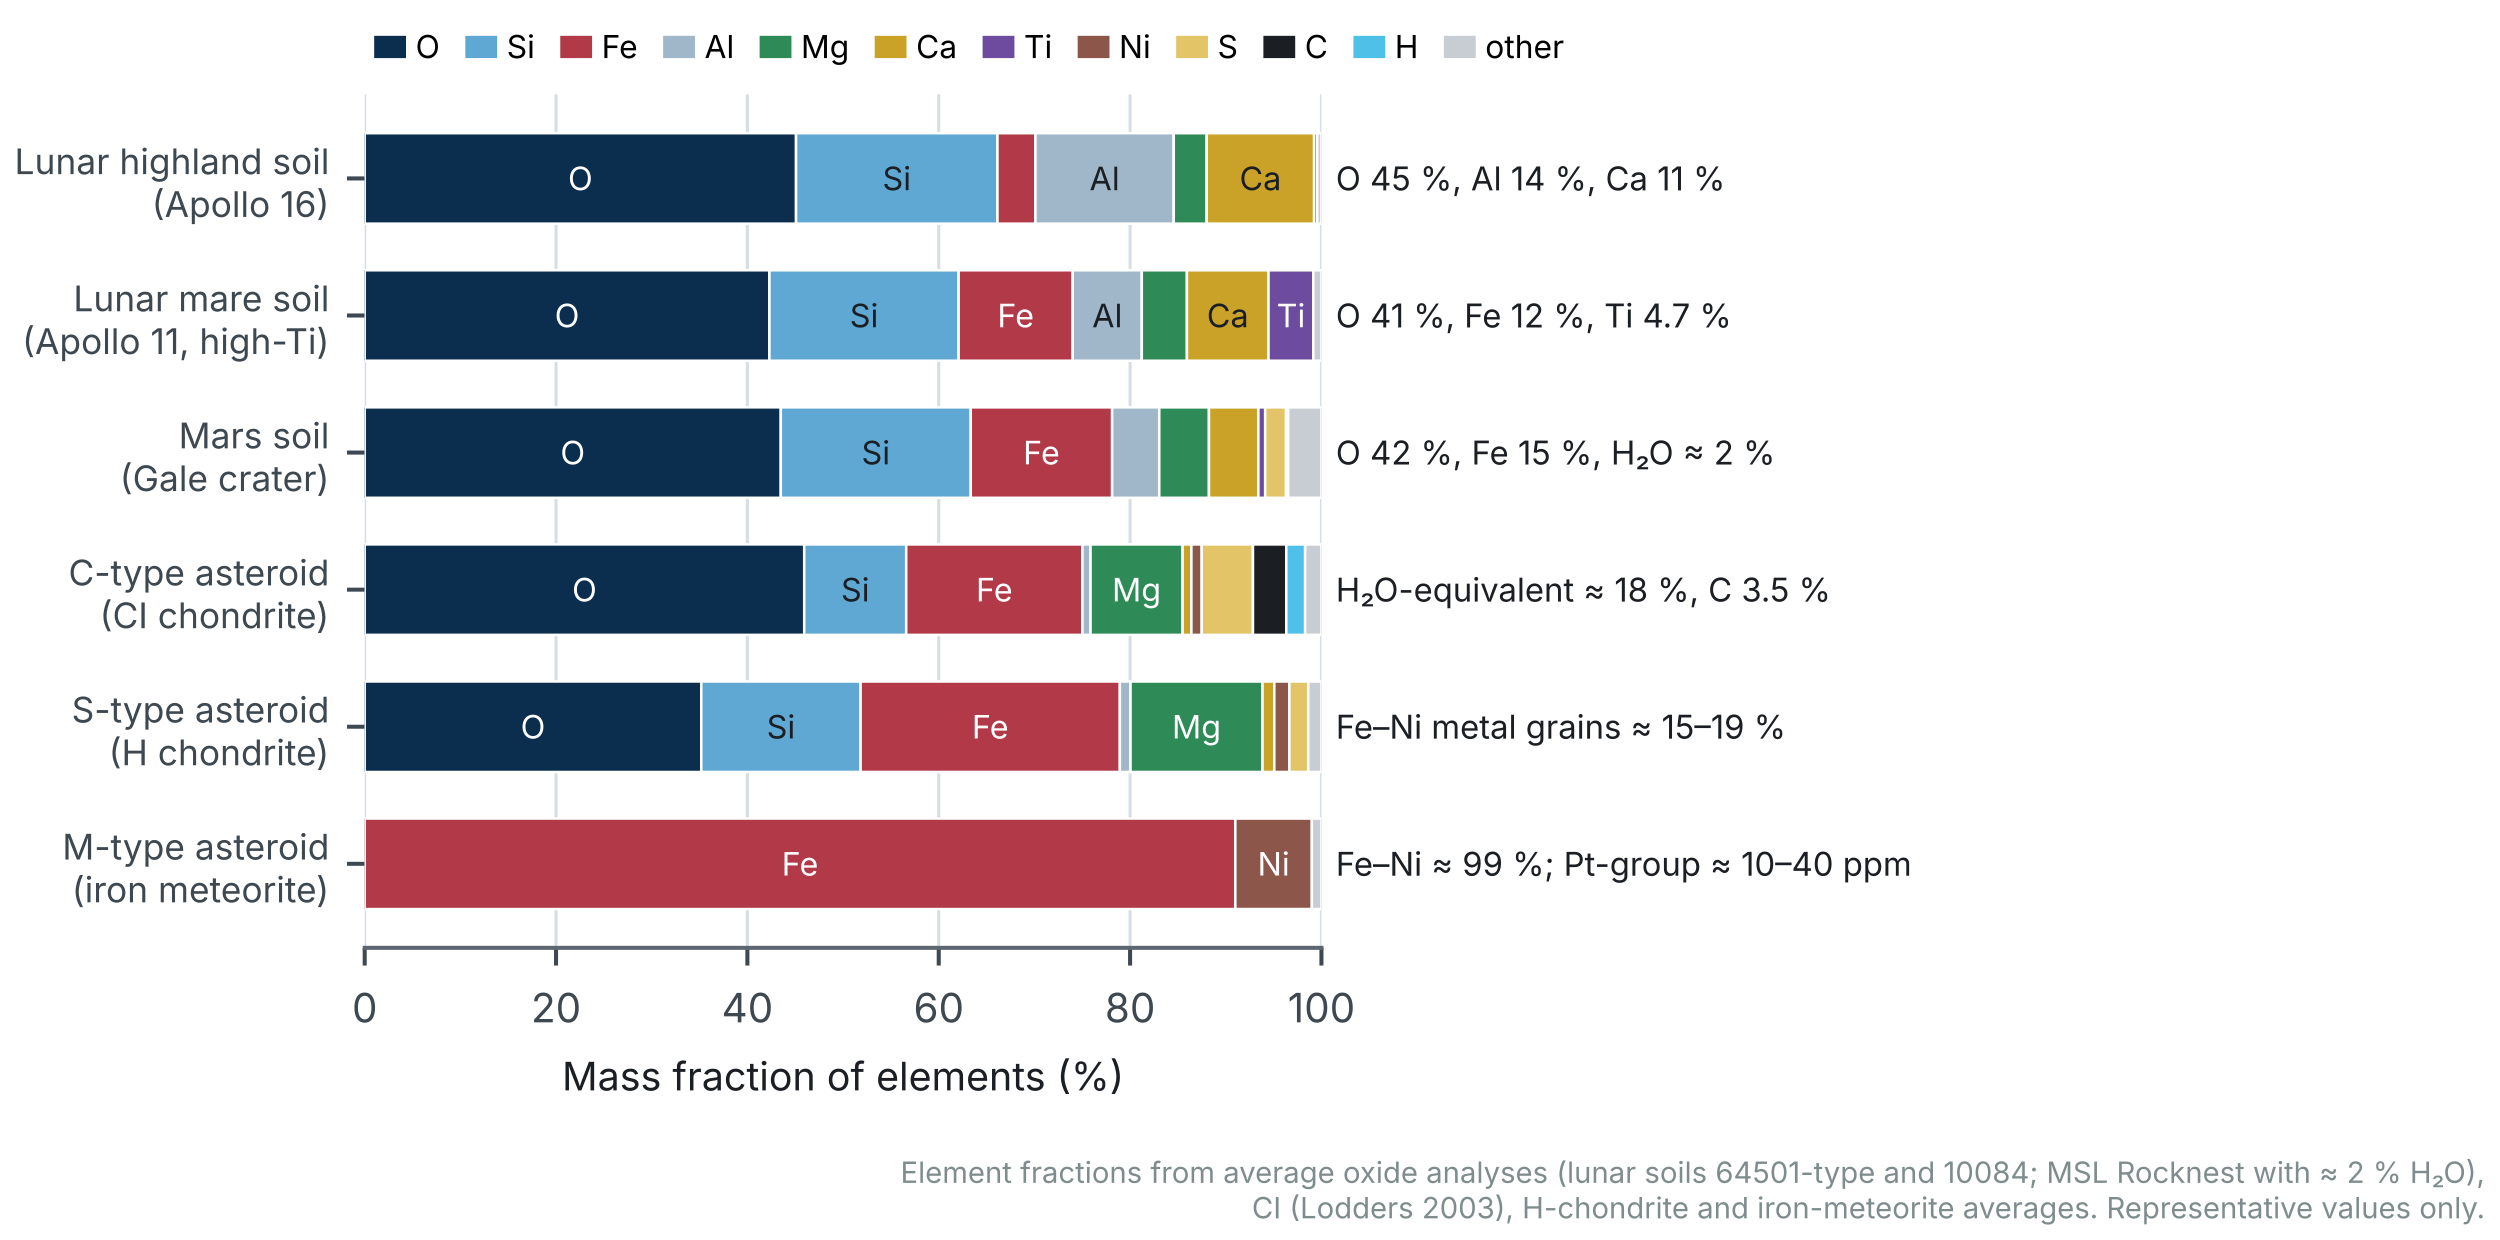
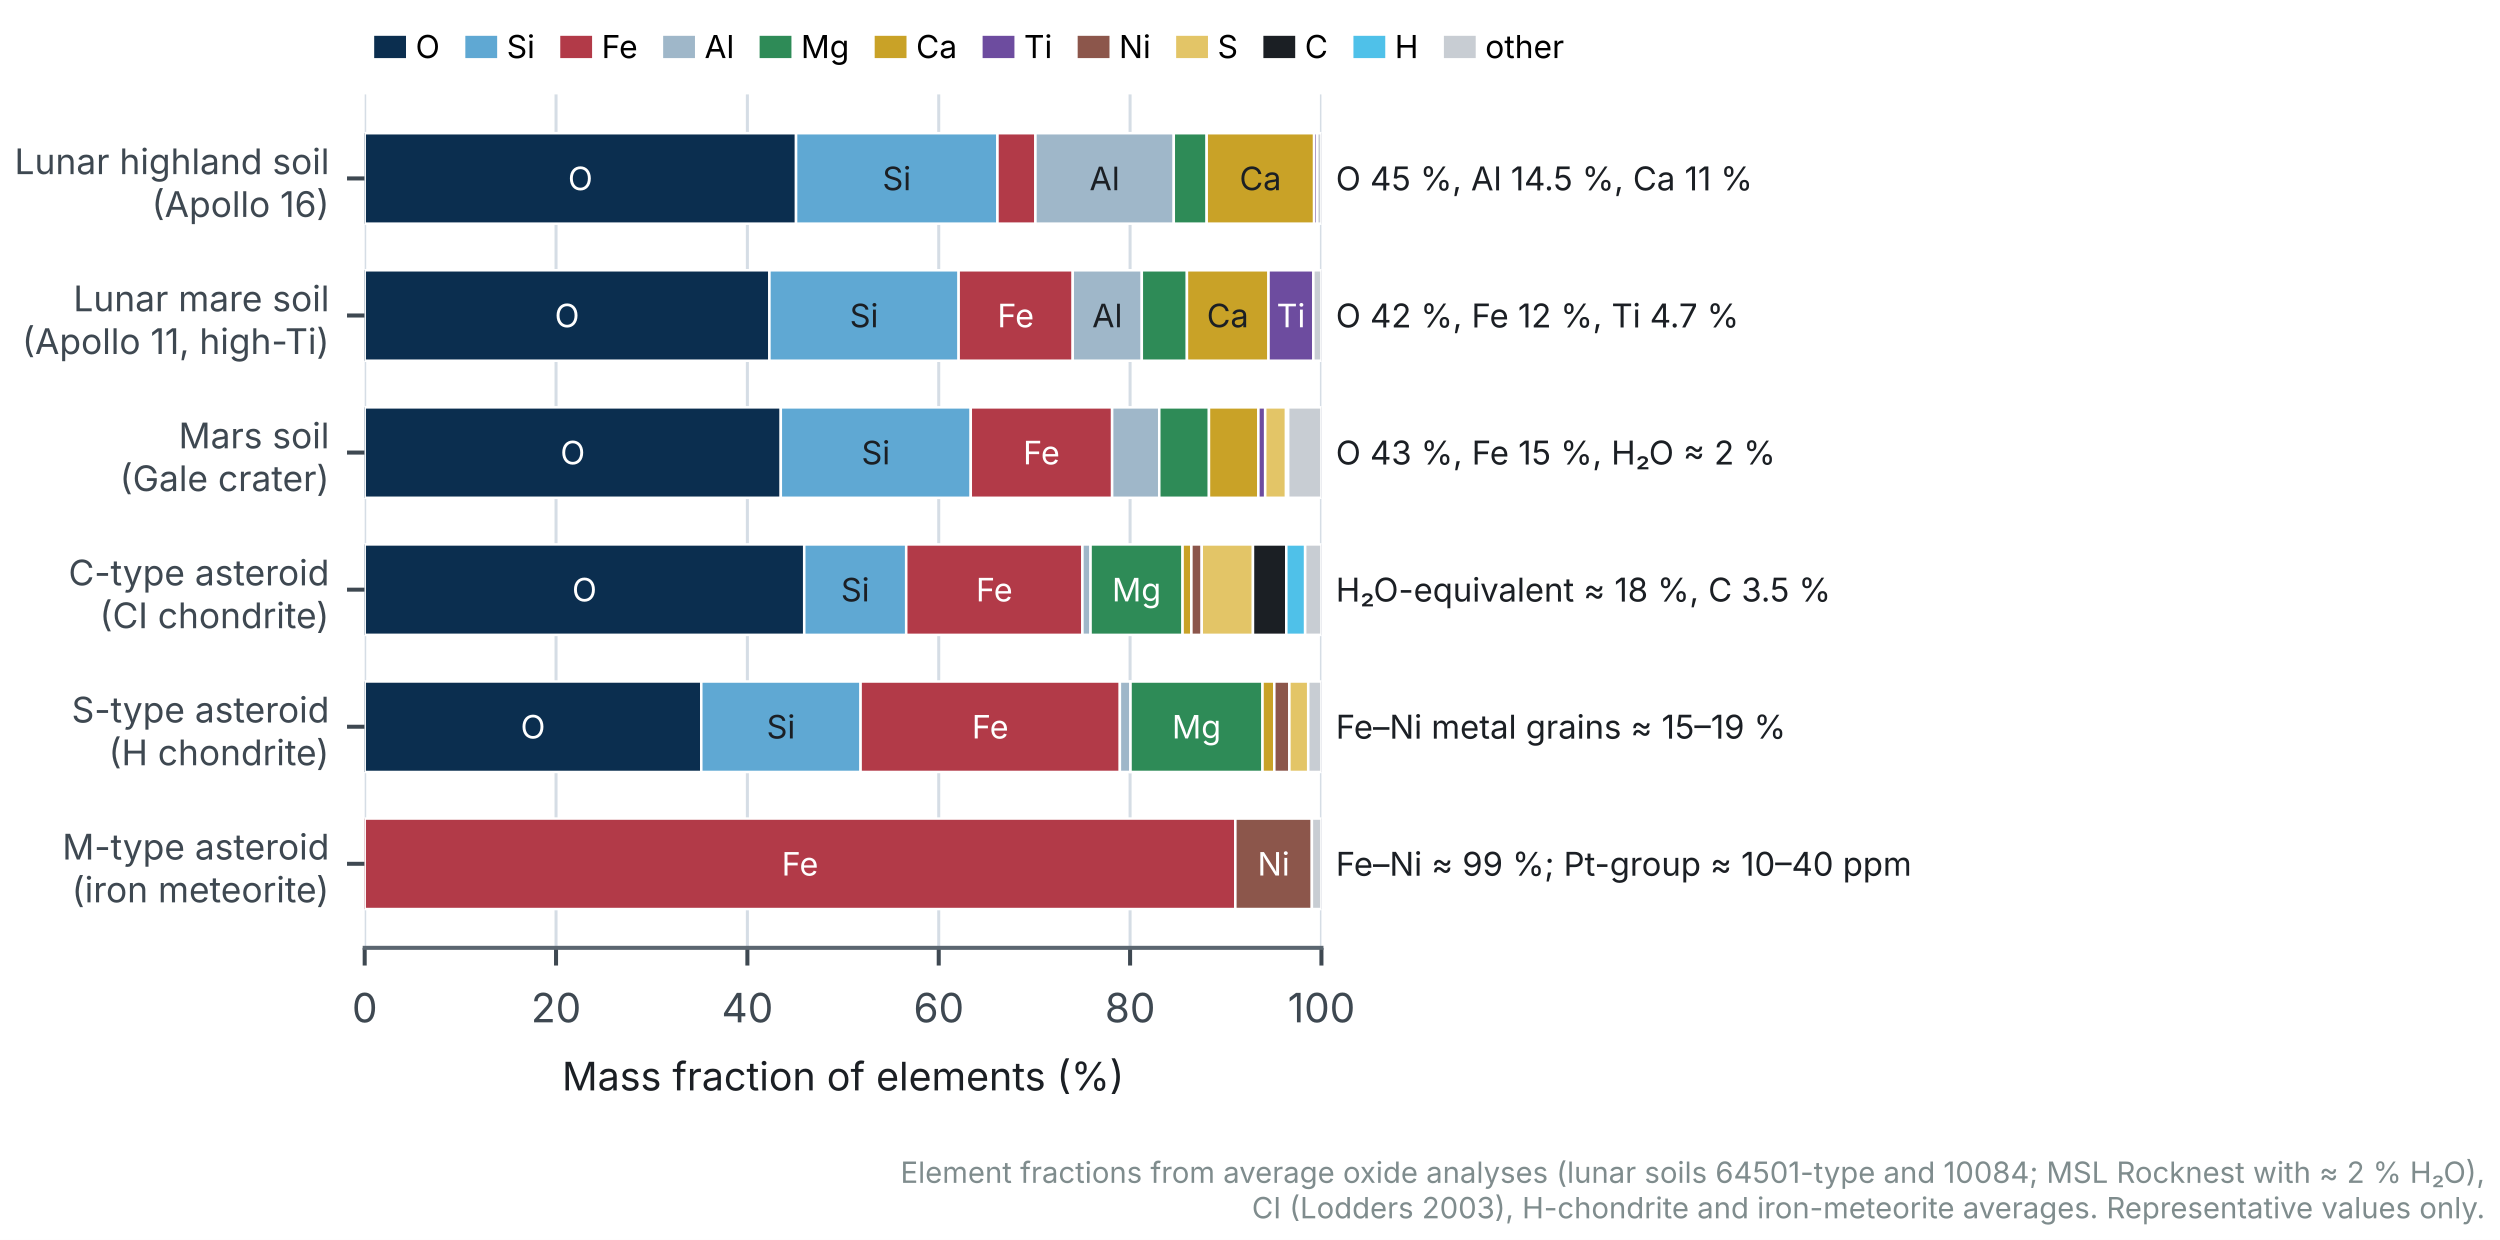
<svg xmlns="http://www.w3.org/2000/svg" xmlns:xlink="http://www.w3.org/1999/xlink" width="495.03pt" height="245.52pt" viewBox="0 0 495.03 245.52" version="1.1">
  <defs>
    <style type="text/css">*{stroke-linejoin: round; stroke-linecap: butt}</style>
  </defs>
  <g id="figure_1">
    <g id="patch_1">
      <path d="M 0 245.52  L 495.03 245.52  L 495.03 0  L 0 0  z " style="fill: #ffffff" />
    </g>
    <g id="axes_1">
      <g id="patch_2">
        <path d="M 72.213 187.683  L 261.659 187.683  L 261.659 18.693  L 72.213 18.693  z " style="fill: #ffffff" />
      </g>
      <g id="matplotlib.axis_1">
        <g id="xtick_1">
          <g id="line2d_1">
-             <path d="M 72.213 187.683  L 72.213 18.693  " clip-path="url(#pcf72053be1)" style="fill: none; stroke: #d5dde5; stroke-width: 0.6; stroke-linecap: square" />
+             <path d="M 72.213 187.683  L 72.213 18.693  " clip-path="url(#p9f24361850)" style="fill: none; stroke: #d5dde5; stroke-width: 0.6; stroke-linecap: square" />
          </g>
          <g id="line2d_2">
            <defs>
-               <path id="m7f72cbb8fa" d="M 0 0  L 0 3.5  " style="stroke: #3e4851; stroke-width: 0.8" />
+               <path id="m353ba9fbeb" d="M 0 0  L 0 3.5  " style="stroke: #3e4851; stroke-width: 0.8" />
            </defs>
            <g>
-               <use xlink:href="#m7f72cbb8fa" x="72.213" y="187.683" style="fill: #3e4851; stroke: #3e4851; stroke-width: 0.8" />
+               <use xlink:href="#m353ba9fbeb" x="72.213" y="187.683" style="fill: #3e4851; stroke: #3e4851; stroke-width: 0.8" />
            </g>
          </g>
          <g id="text_1">
            <text style="font-size: 8px; font-family: 'Inter'; text-anchor: middle; fill: #3e4851" x="72.213" y="202.433" transform="rotate(-0 72.21281 202.4326)">0</text>
          </g>
        </g>
        <g id="xtick_2">
          <g id="line2d_3">
-             <path d="M 110.102 187.683  L 110.102 18.693  " clip-path="url(#pcf72053be1)" style="fill: none; stroke: #d5dde5; stroke-width: 0.6; stroke-linecap: square" />
+             <path d="M 110.102 187.683  L 110.102 18.693  " clip-path="url(#p9f24361850)" style="fill: none; stroke: #d5dde5; stroke-width: 0.6; stroke-linecap: square" />
          </g>
          <g id="line2d_4">
            <g>
-               <use xlink:href="#m7f72cbb8fa" x="110.102" y="187.683" style="fill: #3e4851; stroke: #3e4851; stroke-width: 0.8" />
+               <use xlink:href="#m353ba9fbeb" x="110.102" y="187.683" style="fill: #3e4851; stroke: #3e4851; stroke-width: 0.8" />
            </g>
          </g>
          <g id="text_2">
            <text style="font-size: 8px; font-family: 'Inter'; text-anchor: middle; fill: #3e4851" x="110.102" y="202.433" transform="rotate(-0 110.102 202.4326)">20</text>
          </g>
        </g>
        <g id="xtick_3">
          <g id="line2d_5">
-             <path d="M 147.991 187.683  L 147.991 18.693  " clip-path="url(#pcf72053be1)" style="fill: none; stroke: #d5dde5; stroke-width: 0.6; stroke-linecap: square" />
+             <path d="M 147.991 187.683  L 147.991 18.693  " clip-path="url(#p9f24361850)" style="fill: none; stroke: #d5dde5; stroke-width: 0.6; stroke-linecap: square" />
          </g>
          <g id="line2d_6">
            <g>
-               <use xlink:href="#m7f72cbb8fa" x="147.991" y="187.683" style="fill: #3e4851; stroke: #3e4851; stroke-width: 0.8" />
+               <use xlink:href="#m353ba9fbeb" x="147.991" y="187.683" style="fill: #3e4851; stroke: #3e4851; stroke-width: 0.8" />
            </g>
          </g>
          <g id="text_3">
            <text style="font-size: 8px; font-family: 'Inter'; text-anchor: middle; fill: #3e4851" x="147.991" y="202.433" transform="rotate(-0 147.9912 202.4326)">40</text>
          </g>
        </g>
        <g id="xtick_4">
          <g id="line2d_7">
-             <path d="M 185.88 187.683  L 185.88 18.693  " clip-path="url(#pcf72053be1)" style="fill: none; stroke: #d5dde5; stroke-width: 0.6; stroke-linecap: square" />
+             <path d="M 185.88 187.683  L 185.88 18.693  " clip-path="url(#p9f24361850)" style="fill: none; stroke: #d5dde5; stroke-width: 0.6; stroke-linecap: square" />
          </g>
          <g id="line2d_8">
            <g>
-               <use xlink:href="#m7f72cbb8fa" x="185.88" y="187.683" style="fill: #3e4851; stroke: #3e4851; stroke-width: 0.8" />
+               <use xlink:href="#m353ba9fbeb" x="185.88" y="187.683" style="fill: #3e4851; stroke: #3e4851; stroke-width: 0.8" />
            </g>
          </g>
          <g id="text_4">
            <text style="font-size: 8px; font-family: 'Inter'; text-anchor: middle; fill: #3e4851" x="185.88" y="202.433" transform="rotate(-0 185.8804 202.4326)">60</text>
          </g>
        </g>
        <g id="xtick_5">
          <g id="line2d_9">
-             <path d="M 223.77 187.683  L 223.77 18.693  " clip-path="url(#pcf72053be1)" style="fill: none; stroke: #d5dde5; stroke-width: 0.6; stroke-linecap: square" />
+             <path d="M 223.77 187.683  L 223.77 18.693  " clip-path="url(#p9f24361850)" style="fill: none; stroke: #d5dde5; stroke-width: 0.6; stroke-linecap: square" />
          </g>
          <g id="line2d_10">
            <g>
-               <use xlink:href="#m7f72cbb8fa" x="223.77" y="187.683" style="fill: #3e4851; stroke: #3e4851; stroke-width: 0.8" />
+               <use xlink:href="#m353ba9fbeb" x="223.77" y="187.683" style="fill: #3e4851; stroke: #3e4851; stroke-width: 0.8" />
            </g>
          </g>
          <g id="text_5">
            <text style="font-size: 8px; font-family: 'Inter'; text-anchor: middle; fill: #3e4851" x="223.77" y="202.433" transform="rotate(-0 223.7696 202.4326)">80</text>
          </g>
        </g>
        <g id="xtick_6">
          <g id="line2d_11">
-             <path d="M 261.659 187.683  L 261.659 18.693  " clip-path="url(#pcf72053be1)" style="fill: none; stroke: #d5dde5; stroke-width: 0.6; stroke-linecap: square" />
+             <path d="M 261.659 187.683  L 261.659 18.693  " clip-path="url(#p9f24361850)" style="fill: none; stroke: #d5dde5; stroke-width: 0.6; stroke-linecap: square" />
          </g>
          <g id="line2d_12">
            <g>
-               <use xlink:href="#m7f72cbb8fa" x="261.659" y="187.683" style="fill: #3e4851; stroke: #3e4851; stroke-width: 0.8" />
+               <use xlink:href="#m353ba9fbeb" x="261.659" y="187.683" style="fill: #3e4851; stroke: #3e4851; stroke-width: 0.8" />
            </g>
          </g>
          <g id="text_6">
            <text style="font-size: 8px; font-family: 'Inter'; text-anchor: middle; fill: #3e4851" x="261.659" y="202.433" transform="rotate(-0 261.6588 202.4326)">100</text>
          </g>
        </g>
        <g id="text_7">
          <text style="font-size: 7.8px; font-family: 'Inter'; text-anchor: middle; fill: #1b1f24" x="166.936" y="215.919" transform="rotate(-0 166.9358 215.9186)">Mass fraction of elements (%)</text>
        </g>
      </g>
      <g id="matplotlib.axis_2">
        <g id="ytick_1">
          <g id="line2d_13">
            <defs>
-               <path id="m2a0a746829" d="M 0 0  L -3.5 0  " style="stroke: #3e4851; stroke-width: 0.8" />
+               <path id="md9020b57e5" d="M 0 0  L -3.5 0  " style="stroke: #3e4851; stroke-width: 0.8" />
            </defs>
            <g>
-               <use xlink:href="#m2a0a746829" x="72.213" y="35.331" style="fill: #3e4851; stroke: #3e4851; stroke-width: 0.8" />
+               <use xlink:href="#md9020b57e5" x="72.213" y="35.331" style="fill: #3e4851; stroke: #3e4851; stroke-width: 0.8" />
            </g>
          </g>
          <g id="text_8">
            <text style="font-size: 7px; font-family: 'Inter'; fill: #3e4851" transform="translate(2.88 34.48693)">Lunar highland soil</text>
            <text style="font-size: 7px; font-family: 'Inter'; fill: #3e4851" transform="translate(30.04766 42.95666)">(Apollo 16)</text>
          </g>
        </g>
        <g id="ytick_2">
          <g id="line2d_14">
            <g>
-               <use xlink:href="#m2a0a746829" x="72.213" y="62.474" style="fill: #3e4851; stroke: #3e4851; stroke-width: 0.8" />
+               <use xlink:href="#md9020b57e5" x="72.213" y="62.474" style="fill: #3e4851; stroke: #3e4851; stroke-width: 0.8" />
            </g>
          </g>
          <g id="text_9">
            <text style="font-size: 7px; font-family: 'Inter'; fill: #3e4851" transform="translate(14.53172 61.62954)">Lunar mare soil</text>
            <text style="font-size: 7px; font-family: 'Inter'; fill: #3e4851" transform="translate(4.372969 70.09927)">(Apollo 11, high-Ti)</text>
          </g>
        </g>
        <g id="ytick_3">
          <g id="line2d_15">
            <g>
-               <use xlink:href="#m2a0a746829" x="72.213" y="89.616" style="fill: #3e4851; stroke: #3e4851; stroke-width: 0.8" />
+               <use xlink:href="#md9020b57e5" x="72.213" y="89.616" style="fill: #3e4851; stroke: #3e4851; stroke-width: 0.8" />
            </g>
          </g>
          <g id="text_10">
            <text style="font-size: 7px; font-family: 'Inter'; fill: #3e4851" transform="translate(35.3775 88.77214)">Mars soil</text>
            <text style="font-size: 7px; font-family: 'Inter'; fill: #3e4851" transform="translate(23.70609 97.24187)">(Gale crater)</text>
          </g>
        </g>
        <g id="ytick_4">
          <g id="line2d_16">
            <g>
-               <use xlink:href="#m2a0a746829" x="72.213" y="116.759" style="fill: #3e4851; stroke: #3e4851; stroke-width: 0.8" />
+               <use xlink:href="#md9020b57e5" x="72.213" y="116.759" style="fill: #3e4851; stroke: #3e4851; stroke-width: 0.8" />
            </g>
          </g>
          <g id="text_11">
            <text style="font-size: 7px; font-family: 'Inter'; fill: #3e4851" transform="translate(13.555 115.9147)">C-type asteroid</text>
            <text style="font-size: 7px; font-family: 'Inter'; fill: #3e4851" transform="translate(19.72375 124.3845)">(CI chondrite)</text>
          </g>
        </g>
        <g id="ytick_5">
          <g id="line2d_17">
            <g>
-               <use xlink:href="#m2a0a746829" x="72.213" y="143.902" style="fill: #3e4851; stroke: #3e4851; stroke-width: 0.8" />
+               <use xlink:href="#md9020b57e5" x="72.213" y="143.902" style="fill: #3e4851; stroke: #3e4851; stroke-width: 0.8" />
            </g>
          </g>
          <g id="text_12">
            <text style="font-size: 7px; font-family: 'Inter'; fill: #3e4851" transform="translate(14.17734 143.0574)">S-type asteroid</text>
            <text style="font-size: 7px; font-family: 'Inter'; fill: #3e4851" transform="translate(21.51531 151.5271)">(H chondrite)</text>
          </g>
        </g>
        <g id="ytick_6">
          <g id="line2d_18">
            <g>
-               <use xlink:href="#m2a0a746829" x="72.213" y="171.044" style="fill: #3e4851; stroke: #3e4851; stroke-width: 0.8" />
+               <use xlink:href="#md9020b57e5" x="72.213" y="171.044" style="fill: #3e4851; stroke: #3e4851; stroke-width: 0.8" />
            </g>
          </g>
          <g id="text_13">
            <text style="font-size: 7px; font-family: 'Inter'; fill: #3e4851" transform="translate(12.34531 170.2)">M-type asteroid</text>
            <text style="font-size: 7px; font-family: 'Inter'; fill: #3e4851" transform="translate(14.21344 178.6697)">(iron meteorite)</text>
          </g>
        </g>
      </g>
      <g id="patch_3">
-         <path d="M 72.213 26.374  L 157.627 26.374  L 157.627 44.288  L 72.213 44.288  z " clip-path="url(#pcf72053be1)" style="fill: #0b2e4f; stroke: #ffffff; stroke-width: 0.5; stroke-linejoin: miter" />
+         <path d="M 72.213 26.374  L 157.627 26.374  L 157.627 44.288  L 72.213 44.288  z " clip-path="url(#p9f24361850)" style="fill: #0b2e4f; stroke: #ffffff; stroke-width: 0.5; stroke-linejoin: miter" />
      </g>
      <g id="patch_4">
-         <path d="M 157.627 26.374  L 197.509 26.374  L 197.509 44.288  L 157.627 44.288  z " clip-path="url(#pcf72053be1)" style="fill: #5fa8d3; stroke: #ffffff; stroke-width: 0.5; stroke-linejoin: miter" />
+         <path d="M 157.627 26.374  L 197.509 26.374  L 197.509 44.288  L 157.627 44.288  z " clip-path="url(#p9f24361850)" style="fill: #5fa8d3; stroke: #ffffff; stroke-width: 0.5; stroke-linejoin: miter" />
      </g>
      <g id="patch_5">
-         <path d="M 197.509 26.374  L 205.025 26.374  L 205.025 44.288  L 197.509 44.288  z " clip-path="url(#pcf72053be1)" style="fill: #b23a48; stroke: #ffffff; stroke-width: 0.5; stroke-linejoin: miter" />
+         <path d="M 197.509 26.374  L 205.025 26.374  L 205.025 44.288  L 197.509 44.288  z " clip-path="url(#p9f24361850)" style="fill: #b23a48; stroke: #ffffff; stroke-width: 0.5; stroke-linejoin: miter" />
      </g>
      <g id="patch_6">
-         <path d="M 205.025 26.374  L 232.42 26.374  L 232.42 44.288  L 205.025 44.288  z " clip-path="url(#pcf72053be1)" style="fill: #9fb7c9; stroke: #ffffff; stroke-width: 0.5; stroke-linejoin: miter" />
+         <path d="M 205.025 26.374  L 232.42 26.374  L 232.42 44.288  L 205.025 44.288  z " clip-path="url(#p9f24361850)" style="fill: #9fb7c9; stroke: #ffffff; stroke-width: 0.5; stroke-linejoin: miter" />
      </g>
      <g id="patch_7">
-         <path d="M 232.42 26.374  L 238.937 26.374  L 238.937 44.288  L 232.42 44.288  z " clip-path="url(#pcf72053be1)" style="fill: #2e8b57; stroke: #ffffff; stroke-width: 0.5; stroke-linejoin: miter" />
+         <path d="M 232.42 26.374  L 238.937 26.374  L 238.937 44.288  L 232.42 44.288  z " clip-path="url(#p9f24361850)" style="fill: #2e8b57; stroke: #ffffff; stroke-width: 0.5; stroke-linejoin: miter" />
      </g>
      <g id="patch_8">
-         <path d="M 238.937 26.374  L 260.211 26.374  L 260.211 44.288  L 238.937 44.288  z " clip-path="url(#pcf72053be1)" style="fill: #c9a227; stroke: #ffffff; stroke-width: 0.5; stroke-linejoin: miter" />
+         <path d="M 238.937 26.374  L 260.211 26.374  L 260.211 44.288  L 238.937 44.288  z " clip-path="url(#p9f24361850)" style="fill: #c9a227; stroke: #ffffff; stroke-width: 0.5; stroke-linejoin: miter" />
      </g>
      <g id="patch_9">
-         <path d="M 260.211 26.374  L 260.825 26.374  L 260.825 44.288  L 260.211 44.288  z " clip-path="url(#pcf72053be1)" style="fill: #6d4c9f; stroke: #ffffff; stroke-width: 0.5; stroke-linejoin: miter" />
+         <path d="M 260.211 26.374  L 260.825 26.374  L 260.825 44.288  L 260.211 44.288  z " clip-path="url(#p9f24361850)" style="fill: #6d4c9f; stroke: #ffffff; stroke-width: 0.5; stroke-linejoin: miter" />
      </g>
      <g id="patch_10">
-         <path d="M 260.825 26.374  L 261.659 26.374  L 261.659 44.288  L 260.825 44.288  z " clip-path="url(#pcf72053be1)" style="fill: #c8cdd3; stroke: #ffffff; stroke-width: 0.5; stroke-linejoin: miter" />
+         <path d="M 260.825 26.374  L 261.659 26.374  L 261.659 44.288  L 260.825 44.288  z " clip-path="url(#p9f24361850)" style="fill: #c8cdd3; stroke: #ffffff; stroke-width: 0.5; stroke-linejoin: miter" />
      </g>
      <g id="patch_11">
-         <path d="M 72.213 53.517  L 152.352 53.517  L 152.352 71.431  L 72.213 71.431  z " clip-path="url(#pcf72053be1)" style="fill: #0b2e4f; stroke: #ffffff; stroke-width: 0.5; stroke-linejoin: miter" />
+         <path d="M 72.213 53.517  L 152.352 53.517  L 152.352 71.431  L 72.213 71.431  z " clip-path="url(#p9f24361850)" style="fill: #0b2e4f; stroke: #ffffff; stroke-width: 0.5; stroke-linejoin: miter" />
      </g>
      <g id="patch_12">
-         <path d="M 152.352 53.517  L 189.824 53.517  L 189.824 71.431  L 152.352 71.431  z " clip-path="url(#pcf72053be1)" style="fill: #5fa8d3; stroke: #ffffff; stroke-width: 0.5; stroke-linejoin: miter" />
+         <path d="M 152.352 53.517  L 189.824 53.517  L 189.824 71.431  L 152.352 71.431  z " clip-path="url(#p9f24361850)" style="fill: #5fa8d3; stroke: #ffffff; stroke-width: 0.5; stroke-linejoin: miter" />
      </g>
      <g id="patch_13">
-         <path d="M 189.824 53.517  L 212.415 53.517  L 212.415 71.431  L 189.824 71.431  z " clip-path="url(#pcf72053be1)" style="fill: #b23a48; stroke: #ffffff; stroke-width: 0.5; stroke-linejoin: miter" />
+         <path d="M 189.824 53.517  L 212.415 53.517  L 212.415 71.431  L 189.824 71.431  z " clip-path="url(#p9f24361850)" style="fill: #b23a48; stroke: #ffffff; stroke-width: 0.5; stroke-linejoin: miter" />
      </g>
      <g id="patch_14">
-         <path d="M 212.415 53.517  L 226.089 53.517  L 226.089 71.431  L 212.415 71.431  z " clip-path="url(#pcf72053be1)" style="fill: #9fb7c9; stroke: #ffffff; stroke-width: 0.5; stroke-linejoin: miter" />
+         <path d="M 212.415 53.517  L 226.089 53.517  L 226.089 71.431  L 212.415 71.431  z " clip-path="url(#p9f24361850)" style="fill: #9fb7c9; stroke: #ffffff; stroke-width: 0.5; stroke-linejoin: miter" />
      </g>
      <g id="patch_15">
-         <path d="M 226.089 53.517  L 235.024 53.517  L 235.024 71.431  L 226.089 71.431  z " clip-path="url(#pcf72053be1)" style="fill: #2e8b57; stroke: #ffffff; stroke-width: 0.5; stroke-linejoin: miter" />
+         <path d="M 226.089 53.517  L 235.024 53.517  L 235.024 71.431  L 226.089 71.431  z " clip-path="url(#p9f24361850)" style="fill: #2e8b57; stroke: #ffffff; stroke-width: 0.5; stroke-linejoin: miter" />
      </g>
      <g id="patch_16">
-         <path d="M 235.024 53.517  L 251.18 53.517  L 251.18 71.431  L 235.024 71.431  z " clip-path="url(#pcf72053be1)" style="fill: #c9a227; stroke: #ffffff; stroke-width: 0.5; stroke-linejoin: miter" />
+         <path d="M 235.024 53.517  L 251.18 53.517  L 251.18 71.431  L 235.024 71.431  z " clip-path="url(#p9f24361850)" style="fill: #c9a227; stroke: #ffffff; stroke-width: 0.5; stroke-linejoin: miter" />
      </g>
      <g id="patch_17">
-         <path d="M 251.18 53.517  L 260.06 53.517  L 260.06 71.431  L 251.18 71.431  z " clip-path="url(#pcf72053be1)" style="fill: #6d4c9f; stroke: #ffffff; stroke-width: 0.5; stroke-linejoin: miter" />
+         <path d="M 251.18 53.517  L 260.06 53.517  L 260.06 71.431  L 251.18 71.431  z " clip-path="url(#p9f24361850)" style="fill: #6d4c9f; stroke: #ffffff; stroke-width: 0.5; stroke-linejoin: miter" />
      </g>
      <g id="patch_18">
-         <path d="M 260.06 53.517  L 261.659 53.517  L 261.659 71.431  L 260.06 71.431  z " clip-path="url(#pcf72053be1)" style="fill: #c8cdd3; stroke: #ffffff; stroke-width: 0.5; stroke-linejoin: miter" />
+         <path d="M 260.06 53.517  L 261.659 53.517  L 261.659 71.431  L 260.06 71.431  z " clip-path="url(#p9f24361850)" style="fill: #c8cdd3; stroke: #ffffff; stroke-width: 0.5; stroke-linejoin: miter" />
      </g>
      <g id="patch_19">
-         <path d="M 72.213 80.659  L 154.607 80.659  L 154.607 98.573  L 72.213 98.573  z " clip-path="url(#pcf72053be1)" style="fill: #0b2e4f; stroke: #ffffff; stroke-width: 0.5; stroke-linejoin: miter" />
+         <path d="M 72.213 80.659  L 154.607 80.659  L 154.607 98.573  L 72.213 98.573  z " clip-path="url(#p9f24361850)" style="fill: #0b2e4f; stroke: #ffffff; stroke-width: 0.5; stroke-linejoin: miter" />
      </g>
      <g id="patch_20">
-         <path d="M 154.607 80.659  L 192.221 80.659  L 192.221 98.573  L 154.607 98.573  z " clip-path="url(#pcf72053be1)" style="fill: #5fa8d3; stroke: #ffffff; stroke-width: 0.5; stroke-linejoin: miter" />
+         <path d="M 154.607 80.659  L 192.221 80.659  L 192.221 98.573  L 154.607 98.573  z " clip-path="url(#p9f24361850)" style="fill: #5fa8d3; stroke: #ffffff; stroke-width: 0.5; stroke-linejoin: miter" />
      </g>
      <g id="patch_21">
-         <path d="M 192.221 80.659  L 220.214 80.659  L 220.214 98.573  L 192.221 98.573  z " clip-path="url(#pcf72053be1)" style="fill: #b23a48; stroke: #ffffff; stroke-width: 0.5; stroke-linejoin: miter" />
+         <path d="M 192.221 80.659  L 220.214 80.659  L 220.214 98.573  L 192.221 98.573  z " clip-path="url(#p9f24361850)" style="fill: #b23a48; stroke: #ffffff; stroke-width: 0.5; stroke-linejoin: miter" />
      </g>
      <g id="patch_22">
-         <path d="M 220.214 80.659  L 229.546 80.659  L 229.546 98.573  L 220.214 98.573  z " clip-path="url(#pcf72053be1)" style="fill: #9fb7c9; stroke: #ffffff; stroke-width: 0.5; stroke-linejoin: miter" />
+         <path d="M 220.214 80.659  L 229.546 80.659  L 229.546 98.573  L 220.214 98.573  z " clip-path="url(#p9f24361850)" style="fill: #9fb7c9; stroke: #ffffff; stroke-width: 0.5; stroke-linejoin: miter" />
      </g>
      <g id="patch_23">
-         <path d="M 229.546 80.659  L 239.387 80.659  L 239.387 98.573  L 229.546 98.573  z " clip-path="url(#pcf72053be1)" style="fill: #2e8b57; stroke: #ffffff; stroke-width: 0.5; stroke-linejoin: miter" />
+         <path d="M 229.546 80.659  L 239.387 80.659  L 239.387 98.573  L 229.546 98.573  z " clip-path="url(#p9f24361850)" style="fill: #2e8b57; stroke: #ffffff; stroke-width: 0.5; stroke-linejoin: miter" />
      </g>
      <g id="patch_24">
-         <path d="M 239.387 80.659  L 249.173 80.659  L 249.173 98.573  L 239.387 98.573  z " clip-path="url(#pcf72053be1)" style="fill: #c9a227; stroke: #ffffff; stroke-width: 0.5; stroke-linejoin: miter" />
+         <path d="M 239.387 80.659  L 249.173 80.659  L 249.173 98.573  L 239.387 98.573  z " clip-path="url(#p9f24361850)" style="fill: #c9a227; stroke: #ffffff; stroke-width: 0.5; stroke-linejoin: miter" />
      </g>
      <g id="patch_25">
-         <path d="M 249.173 80.659  L 250.522 80.659  L 250.522 98.573  L 249.173 98.573  z " clip-path="url(#pcf72053be1)" style="fill: #6d4c9f; stroke: #ffffff; stroke-width: 0.5; stroke-linejoin: miter" />
+         <path d="M 249.173 80.659  L 250.522 80.659  L 250.522 98.573  L 249.173 98.573  z " clip-path="url(#p9f24361850)" style="fill: #6d4c9f; stroke: #ffffff; stroke-width: 0.5; stroke-linejoin: miter" />
      </g>
      <g id="patch_26">
-         <path d="M 250.522 80.659  L 254.654 80.659  L 254.654 98.573  L 250.522 98.573  z " clip-path="url(#pcf72053be1)" style="fill: #e3c567; stroke: #ffffff; stroke-width: 0.5; stroke-linejoin: miter" />
+         <path d="M 250.522 80.659  L 254.654 80.659  L 254.654 98.573  L 250.522 98.573  z " clip-path="url(#p9f24361850)" style="fill: #e3c567; stroke: #ffffff; stroke-width: 0.5; stroke-linejoin: miter" />
      </g>
      <g id="patch_27">
-         <path d="M 254.654 80.659  L 255.073 80.659  L 255.073 98.573  L 254.654 98.573  z " clip-path="url(#pcf72053be1)" style="fill: #4fc1e9; stroke: #ffffff; stroke-width: 0.5; stroke-linejoin: miter" />
+         <path d="M 254.654 80.659  L 255.073 80.659  L 255.073 98.573  L 254.654 98.573  z " clip-path="url(#p9f24361850)" style="fill: #4fc1e9; stroke: #ffffff; stroke-width: 0.5; stroke-linejoin: miter" />
      </g>
      <g id="patch_28">
-         <path d="M 255.073 80.659  L 261.659 80.659  L 261.659 98.573  L 255.073 98.573  z " clip-path="url(#pcf72053be1)" style="fill: #c8cdd3; stroke: #ffffff; stroke-width: 0.5; stroke-linejoin: miter" />
+         <path d="M 255.073 80.659  L 261.659 80.659  L 261.659 98.573  L 255.073 98.573  z " clip-path="url(#p9f24361850)" style="fill: #c8cdd3; stroke: #ffffff; stroke-width: 0.5; stroke-linejoin: miter" />
      </g>
      <g id="patch_29">
-         <path d="M 72.213 107.802  L 159.247 107.802  L 159.247 125.716  L 72.213 125.716  z " clip-path="url(#pcf72053be1)" style="fill: #0b2e4f; stroke: #ffffff; stroke-width: 0.5; stroke-linejoin: miter" />
+         <path d="M 72.213 107.802  L 159.247 107.802  L 159.247 125.716  L 72.213 125.716  z " clip-path="url(#p9f24361850)" style="fill: #0b2e4f; stroke: #ffffff; stroke-width: 0.5; stroke-linejoin: miter" />
      </g>
      <g id="patch_30">
-         <path d="M 159.247 107.802  L 179.441 107.802  L 179.441 125.716  L 159.247 125.716  z " clip-path="url(#pcf72053be1)" style="fill: #5fa8d3; stroke: #ffffff; stroke-width: 0.5; stroke-linejoin: miter" />
+         <path d="M 159.247 107.802  L 179.441 107.802  L 179.441 125.716  L 159.247 125.716  z " clip-path="url(#p9f24361850)" style="fill: #5fa8d3; stroke: #ffffff; stroke-width: 0.5; stroke-linejoin: miter" />
      </g>
      <g id="patch_31">
-         <path d="M 179.441 107.802  L 214.33 107.802  L 214.33 125.716  L 179.441 125.716  z " clip-path="url(#pcf72053be1)" style="fill: #b23a48; stroke: #ffffff; stroke-width: 0.5; stroke-linejoin: miter" />
+         <path d="M 179.441 107.802  L 214.33 107.802  L 214.33 125.716  L 179.441 125.716  z " clip-path="url(#p9f24361850)" style="fill: #b23a48; stroke: #ffffff; stroke-width: 0.5; stroke-linejoin: miter" />
      </g>
      <g id="patch_32">
-         <path d="M 214.33 107.802  L 215.942 107.802  L 215.942 125.716  L 214.33 125.716  z " clip-path="url(#pcf72053be1)" style="fill: #9fb7c9; stroke: #ffffff; stroke-width: 0.5; stroke-linejoin: miter" />
+         <path d="M 214.33 107.802  L 215.942 107.802  L 215.942 125.716  L 214.33 125.716  z " clip-path="url(#p9f24361850)" style="fill: #9fb7c9; stroke: #ffffff; stroke-width: 0.5; stroke-linejoin: miter" />
      </g>
      <g id="patch_33">
-         <path d="M 215.942 107.802  L 234.164 107.802  L 234.164 125.716  L 215.942 125.716  z " clip-path="url(#pcf72053be1)" style="fill: #2e8b57; stroke: #ffffff; stroke-width: 0.5; stroke-linejoin: miter" />
+         <path d="M 215.942 107.802  L 234.164 107.802  L 234.164 125.716  L 215.942 125.716  z " clip-path="url(#p9f24361850)" style="fill: #2e8b57; stroke: #ffffff; stroke-width: 0.5; stroke-linejoin: miter" />
      </g>
      <g id="patch_34">
-         <path d="M 234.164 107.802  L 235.909 107.802  L 235.909 125.716  L 234.164 125.716  z " clip-path="url(#pcf72053be1)" style="fill: #c9a227; stroke: #ffffff; stroke-width: 0.5; stroke-linejoin: miter" />
+         <path d="M 234.164 107.802  L 235.909 107.802  L 235.909 125.716  L 234.164 125.716  z " clip-path="url(#p9f24361850)" style="fill: #c9a227; stroke: #ffffff; stroke-width: 0.5; stroke-linejoin: miter" />
      </g>
      <g id="patch_35">
-         <path d="M 235.909 107.802  L 237.957 107.802  L 237.957 125.716  L 235.909 125.716  z " clip-path="url(#pcf72053be1)" style="fill: #8c564b; stroke: #ffffff; stroke-width: 0.5; stroke-linejoin: miter" />
+         <path d="M 235.909 107.802  L 237.957 107.802  L 237.957 125.716  L 235.909 125.716  z " clip-path="url(#p9f24361850)" style="fill: #8c564b; stroke: #ffffff; stroke-width: 0.5; stroke-linejoin: miter" />
      </g>
      <g id="patch_36">
-         <path d="M 237.957 107.802  L 248.101 107.802  L 248.101 125.716  L 237.957 125.716  z " clip-path="url(#pcf72053be1)" style="fill: #e3c567; stroke: #ffffff; stroke-width: 0.5; stroke-linejoin: miter" />
+         <path d="M 237.957 107.802  L 248.101 107.802  L 248.101 125.716  L 237.957 125.716  z " clip-path="url(#p9f24361850)" style="fill: #e3c567; stroke: #ffffff; stroke-width: 0.5; stroke-linejoin: miter" />
      </g>
      <g id="patch_37">
-         <path d="M 248.101 107.802  L 254.7 107.802  L 254.7 125.716  L 248.101 125.716  z " clip-path="url(#pcf72053be1)" style="fill: #1b1f24; stroke: #ffffff; stroke-width: 0.5; stroke-linejoin: miter" />
+         <path d="M 248.101 107.802  L 254.7 107.802  L 254.7 125.716  L 248.101 125.716  z " clip-path="url(#p9f24361850)" style="fill: #1b1f24; stroke: #ffffff; stroke-width: 0.5; stroke-linejoin: miter" />
      </g>
      <g id="patch_38">
-         <path d="M 254.7 107.802  L 258.435 107.802  L 258.435 125.716  L 254.7 125.716  z " clip-path="url(#pcf72053be1)" style="fill: #4fc1e9; stroke: #ffffff; stroke-width: 0.5; stroke-linejoin: miter" />
+         <path d="M 254.7 107.802  L 258.435 107.802  L 258.435 125.716  L 254.7 125.716  z " clip-path="url(#p9f24361850)" style="fill: #4fc1e9; stroke: #ffffff; stroke-width: 0.5; stroke-linejoin: miter" />
      </g>
      <g id="patch_39">
-         <path d="M 258.435 107.802  L 261.659 107.802  L 261.659 125.716  L 258.435 125.716  z " clip-path="url(#pcf72053be1)" style="fill: #c8cdd3; stroke: #ffffff; stroke-width: 0.5; stroke-linejoin: miter" />
+         <path d="M 258.435 107.802  L 261.659 107.802  L 261.659 125.716  L 258.435 125.716  z " clip-path="url(#p9f24361850)" style="fill: #c8cdd3; stroke: #ffffff; stroke-width: 0.5; stroke-linejoin: miter" />
      </g>
      <g id="patch_40">
-         <path d="M 72.213 134.945  L 138.859 134.945  L 138.859 152.859  L 72.213 152.859  z " clip-path="url(#pcf72053be1)" style="fill: #0b2e4f; stroke: #ffffff; stroke-width: 0.5; stroke-linejoin: miter" />
+         <path d="M 72.213 134.945  L 138.859 134.945  L 138.859 152.859  L 72.213 152.859  z " clip-path="url(#p9f24361850)" style="fill: #0b2e4f; stroke: #ffffff; stroke-width: 0.5; stroke-linejoin: miter" />
      </g>
      <g id="patch_41">
-         <path d="M 138.859 134.945  L 170.408 134.945  L 170.408 152.859  L 138.859 152.859  z " clip-path="url(#pcf72053be1)" style="fill: #5fa8d3; stroke: #ffffff; stroke-width: 0.5; stroke-linejoin: miter" />
+         <path d="M 138.859 134.945  L 170.408 134.945  L 170.408 152.859  L 138.859 152.859  z " clip-path="url(#p9f24361850)" style="fill: #5fa8d3; stroke: #ffffff; stroke-width: 0.5; stroke-linejoin: miter" />
      </g>
      <g id="patch_42">
-         <path d="M 170.408 134.945  L 221.746 134.945  L 221.746 152.859  L 170.408 152.859  z " clip-path="url(#pcf72053be1)" style="fill: #b23a48; stroke: #ffffff; stroke-width: 0.5; stroke-linejoin: miter" />
+         <path d="M 170.408 134.945  L 221.746 134.945  L 221.746 152.859  L 170.408 152.859  z " clip-path="url(#p9f24361850)" style="fill: #b23a48; stroke: #ffffff; stroke-width: 0.5; stroke-linejoin: miter" />
      </g>
      <g id="patch_43">
-         <path d="M 221.746 134.945  L 223.855 134.945  L 223.855 152.859  L 221.746 152.859  z " clip-path="url(#pcf72053be1)" style="fill: #9fb7c9; stroke: #ffffff; stroke-width: 0.5; stroke-linejoin: miter" />
+         <path d="M 221.746 134.945  L 223.855 134.945  L 223.855 152.859  L 221.746 152.859  z " clip-path="url(#p9f24361850)" style="fill: #9fb7c9; stroke: #ffffff; stroke-width: 0.5; stroke-linejoin: miter" />
      </g>
      <g id="patch_44">
-         <path d="M 223.855 134.945  L 249.991 134.945  L 249.991 152.859  L 223.855 152.859  z " clip-path="url(#pcf72053be1)" style="fill: #2e8b57; stroke: #ffffff; stroke-width: 0.5; stroke-linejoin: miter" />
+         <path d="M 223.855 134.945  L 249.991 134.945  L 249.991 152.859  L 223.855 152.859  z " clip-path="url(#p9f24361850)" style="fill: #2e8b57; stroke: #ffffff; stroke-width: 0.5; stroke-linejoin: miter" />
      </g>
      <g id="patch_45">
-         <path d="M 249.991 134.945  L 252.325 134.945  L 252.325 152.859  L 249.991 152.859  z " clip-path="url(#pcf72053be1)" style="fill: #c9a227; stroke: #ffffff; stroke-width: 0.5; stroke-linejoin: miter" />
+         <path d="M 249.991 134.945  L 252.325 134.945  L 252.325 152.859  L 249.991 152.859  z " clip-path="url(#p9f24361850)" style="fill: #c9a227; stroke: #ffffff; stroke-width: 0.5; stroke-linejoin: miter" />
      </g>
      <g id="patch_46">
-         <path d="M 252.325 134.945  L 255.312 134.945  L 255.312 152.859  L 252.325 152.859  z " clip-path="url(#pcf72053be1)" style="fill: #8c564b; stroke: #ffffff; stroke-width: 0.5; stroke-linejoin: miter" />
+         <path d="M 252.325 134.945  L 255.312 134.945  L 255.312 152.859  L 252.325 152.859  z " clip-path="url(#p9f24361850)" style="fill: #8c564b; stroke: #ffffff; stroke-width: 0.5; stroke-linejoin: miter" />
      </g>
      <g id="patch_47">
-         <path d="M 255.312 134.945  L 259.045 134.945  L 259.045 152.859  L 255.312 152.859  z " clip-path="url(#pcf72053be1)" style="fill: #e3c567; stroke: #ffffff; stroke-width: 0.5; stroke-linejoin: miter" />
+         <path d="M 255.312 134.945  L 259.045 134.945  L 259.045 152.859  L 255.312 152.859  z " clip-path="url(#p9f24361850)" style="fill: #e3c567; stroke: #ffffff; stroke-width: 0.5; stroke-linejoin: miter" />
      </g>
      <g id="patch_48">
-         <path d="M 259.045 134.945  L 261.659 134.945  L 261.659 152.859  L 259.045 152.859  z " clip-path="url(#pcf72053be1)" style="fill: #c8cdd3; stroke: #ffffff; stroke-width: 0.5; stroke-linejoin: miter" />
+         <path d="M 259.045 134.945  L 261.659 134.945  L 261.659 152.859  L 259.045 152.859  z " clip-path="url(#p9f24361850)" style="fill: #c8cdd3; stroke: #ffffff; stroke-width: 0.5; stroke-linejoin: miter" />
      </g>
      <g id="patch_49">
-         <path d="M 72.213 162.087  L 244.609 162.087  L 244.609 180.001  L 72.213 180.001  z " clip-path="url(#pcf72053be1)" style="fill: #b23a48; stroke: #ffffff; stroke-width: 0.5; stroke-linejoin: miter" />
+         <path d="M 72.213 162.087  L 244.609 162.087  L 244.609 180.001  L 72.213 180.001  z " clip-path="url(#p9f24361850)" style="fill: #b23a48; stroke: #ffffff; stroke-width: 0.5; stroke-linejoin: miter" />
      </g>
      <g id="patch_50">
-         <path d="M 244.609 162.087  L 259.764 162.087  L 259.764 180.001  L 244.609 180.001  z " clip-path="url(#pcf72053be1)" style="fill: #8c564b; stroke: #ffffff; stroke-width: 0.5; stroke-linejoin: miter" />
+         <path d="M 244.609 162.087  L 259.764 162.087  L 259.764 180.001  L 244.609 180.001  z " clip-path="url(#p9f24361850)" style="fill: #8c564b; stroke: #ffffff; stroke-width: 0.5; stroke-linejoin: miter" />
      </g>
      <g id="patch_51">
-         <path d="M 259.764 162.087  L 261.659 162.087  L 261.659 180.001  L 259.764 180.001  z " clip-path="url(#pcf72053be1)" style="fill: #c8cdd3; stroke: #ffffff; stroke-width: 0.5; stroke-linejoin: miter" />
+         <path d="M 259.764 162.087  L 261.659 162.087  L 261.659 180.001  L 259.764 180.001  z " clip-path="url(#p9f24361850)" style="fill: #c8cdd3; stroke: #ffffff; stroke-width: 0.5; stroke-linejoin: miter" />
      </g>
      <g id="patch_52">
        <path d="M 72.213 187.683  L 261.659 187.683  " style="fill: none; stroke: #5b6670; stroke-width: 0.8; stroke-linejoin: miter; stroke-linecap: square" />
      </g>
      <g id="text_14">
        <text style="font-size: 6.4px; font-family: 'Inter'; text-anchor: middle; fill: #ffffff" x="114.92" y="37.659" transform="rotate(-0 114.9198 37.6593)">O</text>
      </g>
      <g id="text_15">
        <text style="font-size: 6.4px; font-family: 'Inter'; text-anchor: middle; fill: #1b1f24" x="177.568" y="37.659" transform="rotate(-0 177.5678 37.6593)">Si</text>
      </g>
      <g id="text_16">
        <text style="font-size: 6.4px; font-family: 'Inter'; text-anchor: middle; fill: #1b1f24" x="218.722" y="37.659" transform="rotate(-0 218.7223 37.6593)">Al</text>
      </g>
      <g id="text_17">
        <text style="font-size: 6.4px; font-family: 'Inter'; text-anchor: middle; fill: #1b1f24" x="249.574" y="37.659" transform="rotate(-0 249.5738 37.6593)">Ca</text>
      </g>
      <g id="text_18">
-         <text style="font-size: 6.5px; font-family: 'Inter'; text-anchor: start; fill: #1b1f24" x="264.501" y="37.696" transform="rotate(-0 264.5005 37.69567)">O 45 %, Al 14 %, Ca 11 %</text>
+         <text style="font-size: 6.5px; font-family: 'Inter'; text-anchor: start; fill: #1b1f24" x="264.501" y="37.696" transform="rotate(-0 264.5005 37.69567)">O 45 %, Al 14.5 %, Ca 11 %</text>
      </g>
      <g id="text_19">
        <text style="font-size: 6.4px; font-family: 'Inter'; text-anchor: middle; fill: #ffffff" x="112.283" y="64.802" transform="rotate(-0 112.2825 64.8019)">O</text>
      </g>
      <g id="text_20">
        <text style="font-size: 6.4px; font-family: 'Inter'; text-anchor: middle; fill: #1b1f24" x="171.088" y="64.802" transform="rotate(-0 171.0881 64.8019)">Si</text>
      </g>
      <g id="text_21">
        <text style="font-size: 6.4px; font-family: 'Inter'; text-anchor: middle; fill: #ffffff" x="201.12" y="64.802" transform="rotate(-0 201.1197 64.8019)">Fe</text>
      </g>
      <g id="text_22">
        <text style="font-size: 6.4px; font-family: 'Inter'; text-anchor: middle; fill: #1b1f24" x="219.252" y="64.802" transform="rotate(-0 219.252 64.8019)">Al</text>
      </g>
      <g id="text_23">
        <text style="font-size: 6.4px; font-family: 'Inter'; text-anchor: middle; fill: #1b1f24" x="243.102" y="64.802" transform="rotate(-0 243.1016 64.8019)">Ca</text>
      </g>
      <g id="text_24">
        <text style="font-size: 6.4px; font-family: 'Inter'; text-anchor: middle; fill: #ffffff" x="255.62" y="64.802" transform="rotate(-0 255.6198 64.8019)">Ti</text>
      </g>
      <g id="text_25">
-         <text style="font-size: 6.5px; font-family: 'Inter'; text-anchor: start; fill: #1b1f24" x="264.501" y="64.838" transform="rotate(-0 264.5005 64.83828)">O 41 %, Fe 12 %, Ti 4.7 %</text>
+         <text style="font-size: 6.5px; font-family: 'Inter'; text-anchor: start; fill: #1b1f24" x="264.501" y="64.838" transform="rotate(-0 264.5005 64.83828)">O 42 %, Fe 12 %, Ti 4.7 %</text>
      </g>
      <g id="text_26">
        <text style="font-size: 6.4px; font-family: 'Inter'; text-anchor: middle; fill: #ffffff" x="113.41" y="91.945" transform="rotate(-0 113.4097 91.94451)">O</text>
      </g>
      <g id="text_27">
        <text style="font-size: 6.4px; font-family: 'Inter'; text-anchor: middle; fill: #1b1f24" x="173.414" y="91.945" transform="rotate(-0 173.4137 91.94451)">Si</text>
      </g>
      <g id="text_28">
        <text style="font-size: 6.4px; font-family: 'Inter'; text-anchor: middle; fill: #ffffff" x="206.218" y="91.945" transform="rotate(-0 206.2176 91.94451)">Fe</text>
      </g>
      <g id="text_29">
-         <text style="font-size: 6.5px; font-family: 'Inter'; text-anchor: start; fill: #1b1f24" x="264.501" y="91.981" transform="rotate(-0 264.5005 91.98089)">O 42 %, Fe 15 %, H₂O ≈ 2 %</text>
+         <text style="font-size: 6.5px; font-family: 'Inter'; text-anchor: start; fill: #1b1f24" x="264.501" y="91.981" transform="rotate(-0 264.5005 91.98089)">O 43 %, Fe 15 %, H₂O ≈ 2 %</text>
      </g>
      <g id="text_30">
        <text style="font-size: 6.4px; font-family: 'Inter'; text-anchor: middle; fill: #ffffff" x="115.73" y="119.087" transform="rotate(-0 115.7298 119.0871)">O</text>
      </g>
      <g id="text_31">
        <text style="font-size: 6.4px; font-family: 'Inter'; text-anchor: middle; fill: #1b1f24" x="169.344" y="119.087" transform="rotate(-0 169.3439 119.0871)">Si</text>
      </g>
      <g id="text_32">
        <text style="font-size: 6.4px; font-family: 'Inter'; text-anchor: middle; fill: #ffffff" x="196.886" y="119.087" transform="rotate(-0 196.8858 119.0871)">Fe</text>
      </g>
      <g id="text_33">
        <text style="font-size: 6.4px; font-family: 'Inter'; text-anchor: middle; fill: #ffffff" x="225.053" y="119.087" transform="rotate(-0 225.0533 119.0871)">Mg</text>
      </g>
      <g id="text_34">
        <text style="font-size: 6.5px; font-family: 'Inter'; text-anchor: start; fill: #1b1f24" x="264.501" y="119.123" transform="rotate(-0 264.5005 119.1235)">H₂O-equivalent ≈ 18 %, C 3.5 %</text>
      </g>
      <g id="text_35">
        <text style="font-size: 6.4px; font-family: 'Inter'; text-anchor: middle; fill: #ffffff" x="105.536" y="146.23" transform="rotate(-0 105.5357 146.2297)">O</text>
      </g>
      <g id="text_36">
        <text style="font-size: 6.4px; font-family: 'Inter'; text-anchor: middle; fill: #1b1f24" x="154.633" y="146.23" transform="rotate(-0 154.6334 146.2297)">Si</text>
      </g>
      <g id="text_37">
        <text style="font-size: 6.4px; font-family: 'Inter'; text-anchor: middle; fill: #ffffff" x="196.077" y="146.23" transform="rotate(-0 196.077 146.2297)">Fe</text>
      </g>
      <g id="text_38">
        <text style="font-size: 6.4px; font-family: 'Inter'; text-anchor: middle; fill: #ffffff" x="236.923" y="146.23" transform="rotate(-0 236.9233 146.2297)">Mg</text>
      </g>
      <g id="text_39">
        <text style="font-size: 6.5px; font-family: 'Inter'; text-anchor: start; fill: #1b1f24" x="264.501" y="146.266" transform="rotate(-0 264.5005 146.2661)">Fe–Ni metal grains ≈ 15–19 %</text>
      </g>
      <g id="text_40">
        <text style="font-size: 6.4px; font-family: 'Inter'; text-anchor: middle; fill: #ffffff" x="158.411" y="173.372" transform="rotate(-0 158.4107 173.3723)">Fe</text>
      </g>
      <g id="text_41">
        <text style="font-size: 6.4px; font-family: 'Inter'; text-anchor: middle; fill: #ffffff" x="252.187" y="173.372" transform="rotate(-0 252.1865 173.3723)">Ni</text>
      </g>
      <g id="text_42">
        <text style="font-size: 6.5px; font-family: 'Inter'; text-anchor: start; fill: #1b1f24" x="264.501" y="173.409" transform="rotate(-0 264.5005 173.4087)">Fe–Ni ≈ 99 %; Pt-group ≈ 10–40 ppm</text>
      </g>
      <g id="legend_1">
        <g id="patch_53">
          <path d="M 74.094 11.503  L 80.394 11.503  L 80.394 7.093  L 74.094 7.093  z " style="fill: #0b2e4f" />
        </g>
        <g id="text_43">
          <text style="font-size: 6.3px; font-family: 'Inter'; text-anchor: start" x="82.284" y="11.503" transform="rotate(-0 82.28389 11.50313)">O</text>
        </g>
        <g id="patch_54">
          <path d="M 92.141 11.503  L 98.441 11.503  L 98.441 7.093  L 92.141 7.093  z " style="fill: #5fa8d3" />
        </g>
        <g id="text_44">
          <text style="font-size: 6.3px; font-family: 'Inter'; text-anchor: start" x="100.331" y="11.503" transform="rotate(-0 100.3314 11.50313)">Si</text>
        </g>
        <g id="patch_55">
          <path d="M 110.939 11.503  L 117.239 11.503  L 117.239 7.093  L 110.939 7.093  z " style="fill: #b23a48" />
        </g>
        <g id="text_45">
          <text style="font-size: 6.3px; font-family: 'Inter'; text-anchor: start" x="119.129" y="11.503" transform="rotate(-0 119.129 11.50313)">Fe</text>
        </g>
        <g id="patch_56">
          <path d="M 131.312 11.503  L 137.612 11.503  L 137.612 7.093  L 131.312 7.093  z " style="fill: #9fb7c9" />
        </g>
        <g id="text_46">
          <text style="font-size: 6.3px; font-family: 'Inter'; text-anchor: start" x="139.502" y="11.503" transform="rotate(-0 139.5017 11.50313)">Al</text>
        </g>
        <g id="patch_57">
          <path d="M 150.414 11.503  L 156.714 11.503  L 156.714 7.093  L 150.414 7.093  z " style="fill: #2e8b57" />
        </g>
        <g id="text_47">
          <text style="font-size: 6.3px; font-family: 'Inter'; text-anchor: start" x="158.604" y="11.503" transform="rotate(-0 158.6045 11.50313)">Mg</text>
        </g>
        <g id="patch_58">
          <path d="M 173.199 11.503  L 179.499 11.503  L 179.499 7.093  L 173.199 7.093  z " style="fill: #c9a227" />
        </g>
        <g id="text_48">
          <text style="font-size: 6.3px; font-family: 'Inter'; text-anchor: start" x="181.389" y="11.503" transform="rotate(-0 181.3888 11.50313)">Ca</text>
        </g>
        <g id="patch_59">
          <path d="M 194.569 11.503  L 200.869 11.503  L 200.869 7.093  L 194.569 7.093  z " style="fill: #6d4c9f" />
        </g>
        <g id="text_49">
          <text style="font-size: 6.3px; font-family: 'Inter'; text-anchor: start" x="202.759" y="11.503" transform="rotate(-0 202.7586 11.50313)">Ti</text>
        </g>
        <g id="patch_60">
          <path d="M 213.391 11.503  L 219.691 11.503  L 219.691 7.093  L 213.391 7.093  z " style="fill: #8c564b" />
        </g>
        <g id="text_50">
          <text style="font-size: 6.3px; font-family: 'Inter'; text-anchor: start" x="221.581" y="11.503" transform="rotate(-0 221.5808 11.50313)">Ni</text>
        </g>
        <g id="patch_61">
          <path d="M 232.893 11.503  L 239.193 11.503  L 239.193 7.093  L 232.893 7.093  z " style="fill: #e3c567" />
        </g>
        <g id="text_51">
          <text style="font-size: 6.3px; font-family: 'Inter'; text-anchor: start" x="241.083" y="11.503" transform="rotate(-0 241.0833 11.50313)">S</text>
        </g>
        <g id="patch_62">
          <path d="M 250.165 11.503  L 256.465 11.503  L 256.465 7.093  L 250.165 7.093  z " style="fill: #1b1f24" />
        </g>
        <g id="text_52">
          <text style="font-size: 6.3px; font-family: 'Inter'; text-anchor: start" x="258.355" y="11.503" transform="rotate(-0 258.3551 11.50313)">C</text>
        </g>
        <g id="patch_63">
          <path d="M 267.997 11.503  L 274.297 11.503  L 274.297 7.093  L 267.997 7.093  z " style="fill: #4fc1e9" />
        </g>
        <g id="text_53">
          <text style="font-size: 6.3px; font-family: 'Inter'; text-anchor: start" x="276.187" y="11.503" transform="rotate(-0 276.1871 11.50313)">H</text>
        </g>
        <g id="patch_64">
          <path d="M 285.909 11.503  L 292.209 11.503  L 292.209 7.093  L 285.909 7.093  z " style="fill: #c8cdd3" />
        </g>
        <g id="text_54">
          <text style="font-size: 6.3px; font-family: 'Inter'; text-anchor: start" x="294.099" y="11.503" transform="rotate(-0 294.0988 11.50313)">other</text>
        </g>
      </g>
    </g>
    <g id="text_55">
      <text style="font-size: 5.8px; font-family: 'Inter'; fill: #7f8c8d" transform="translate(178.3051 234.2232)">Element fractions from average oxide analyses (lunar soils 64501-type and 10084; MSL Rocknest with ≈ 2 % H₂O),</text>
      <text style="font-size: 5.8px; font-family: 'Inter'; fill: #7f8c8d" transform="translate(247.886 241.241)">CI (Lodders 2003), H-chondrite and iron-meteorite averages. Representative values only.</text>
    </g>
  </g>
  <defs>
-     <clipPath id="pcf72053be1">
+     <clipPath id="p9f24361850">
      <rect x="72.213" y="18.693" width="189.446" height="168.99" />
    </clipPath>
  </defs>
</svg>
